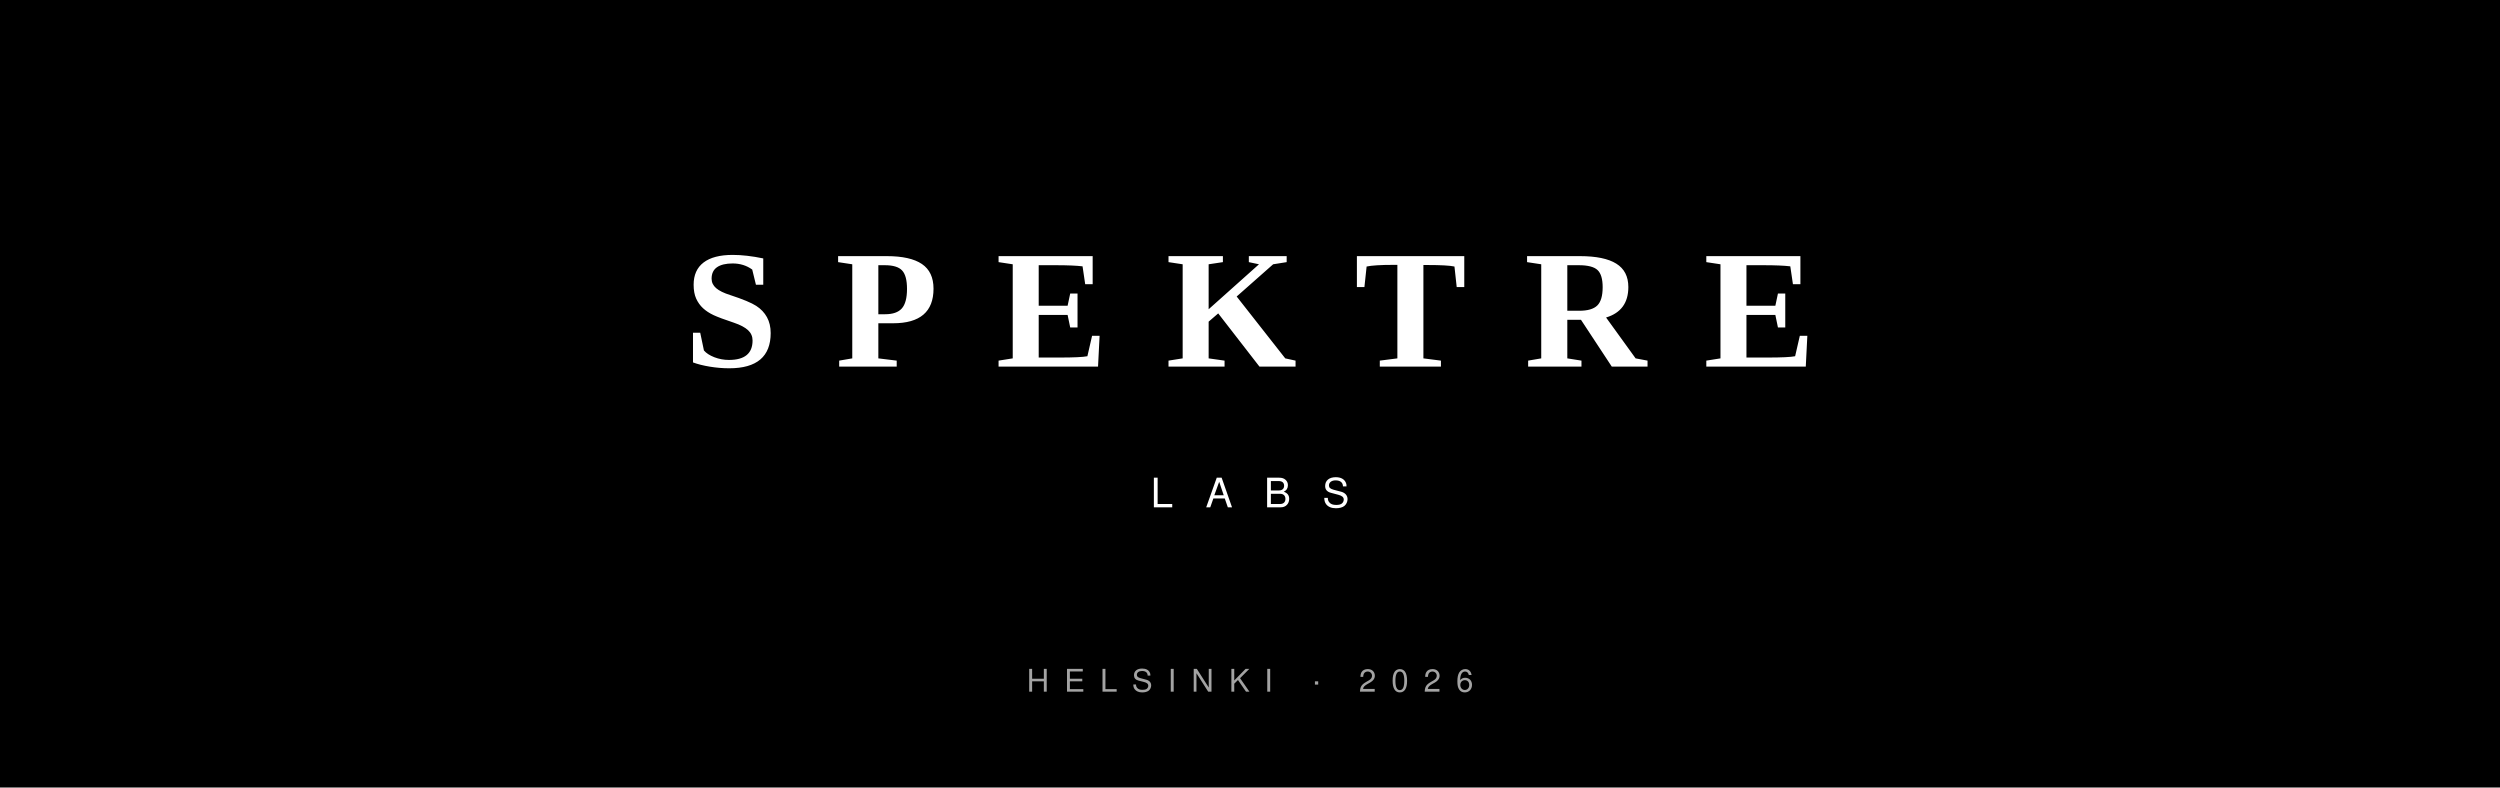
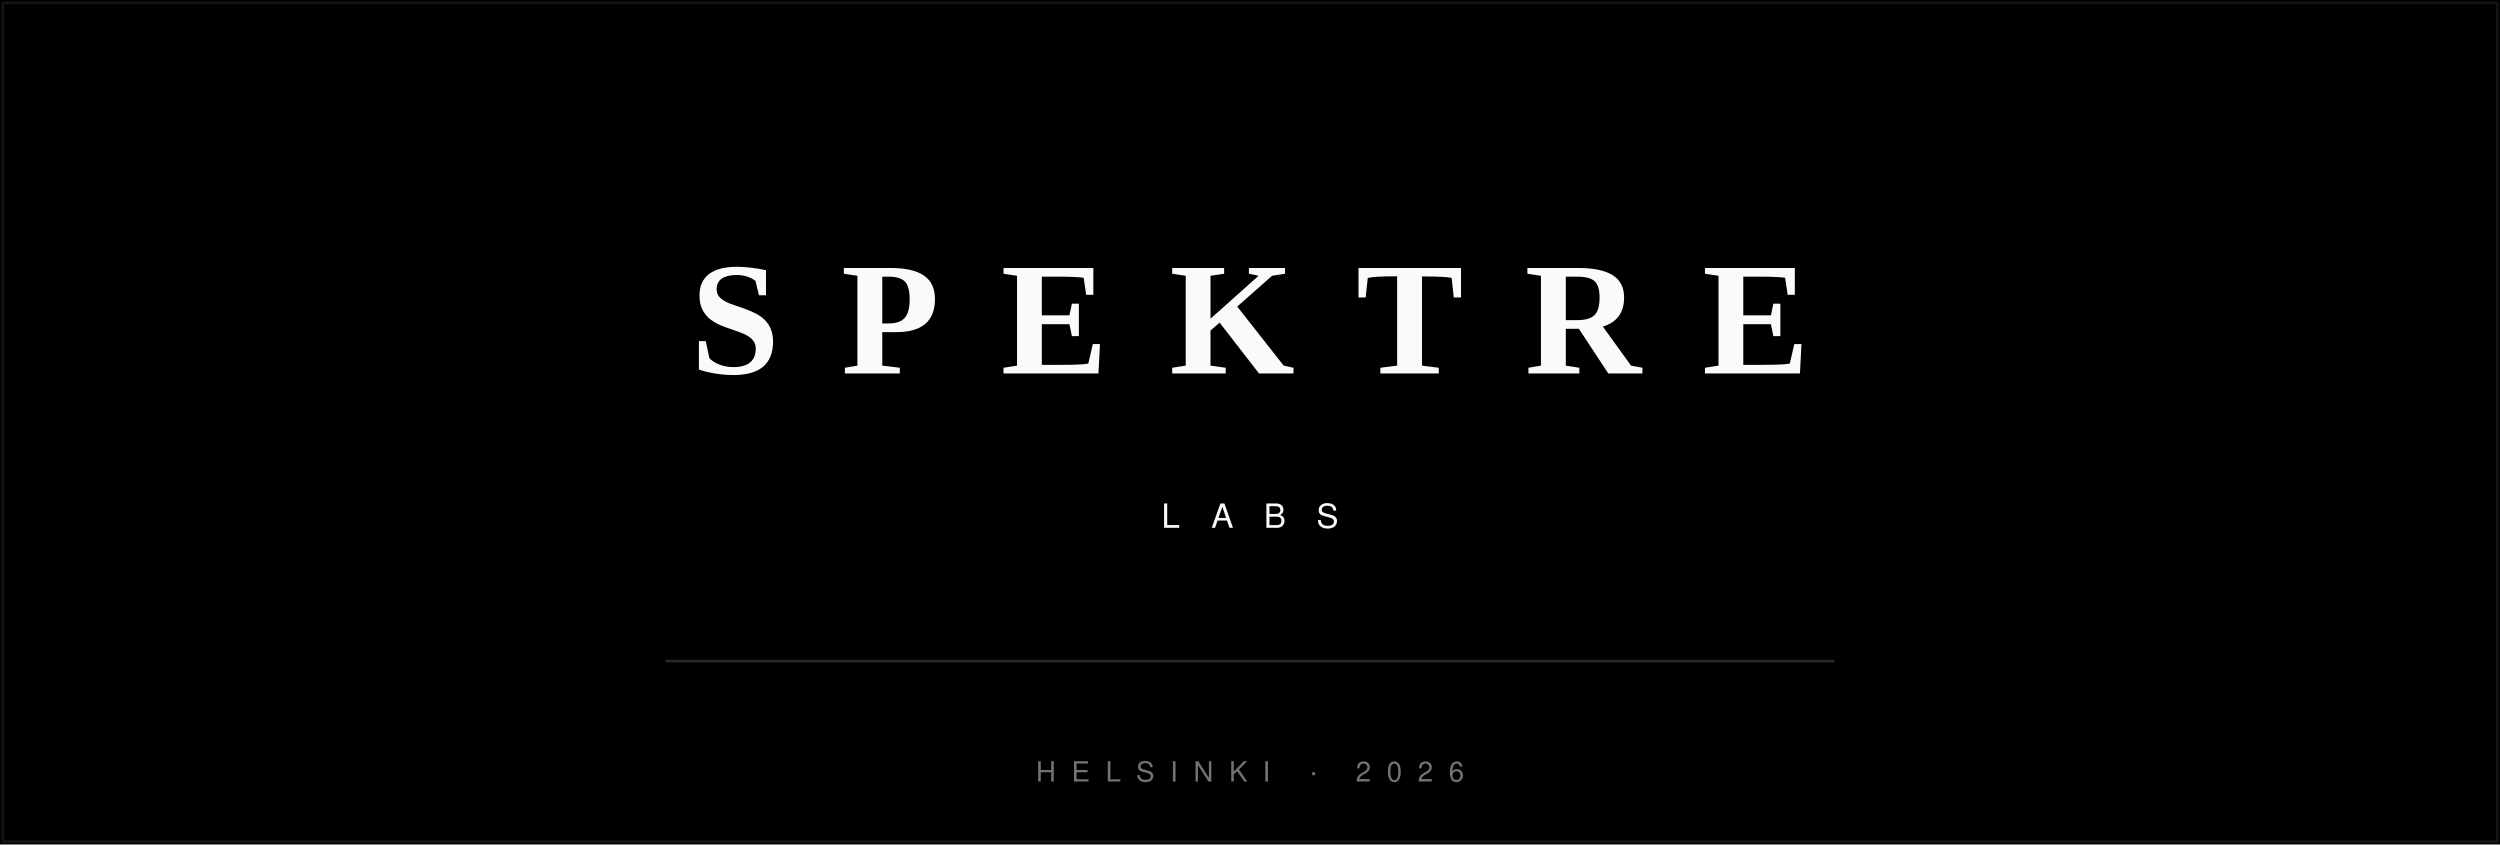
- <svg xmlns="http://www.w3.org/2000/svg" width="800" height="252" viewBox="0 0 800 252" role="img" aria-labelledby="title desc">
-   <rect width="800" height="252" fill="#000000" />
+ <svg xmlns="http://www.w3.org/2000/svg" width="900" height="304" viewBox="0 0 900 304" role="img" aria-labelledby="title desc">
+   <rect width="900" height="304" fill="#000000" />
+   <rect x="1" y="1" width="898" height="302" fill="none" stroke="#141414" stroke-width="1" />
  <style>
    .brand {
      font-family: "Times New Roman", Times, ui-serif, serif;
-       font-size: 54px;
+       font-size: 58px;
      font-weight: 600;
-       fill: #ffffff;
-       letter-spacing: 0.34em;
+       fill: #fafafa;
+       letter-spacing: 0.38em;
      text-anchor: middle;
      dominant-baseline: middle;
    }
    .sub {
      font-family: ui-sans-serif, system-ui, -apple-system, "Segoe UI", "Helvetica Neue", Helvetica, Arial, sans-serif;
-       font-size: 13px;
+       font-size: 12px;
      font-weight: 500;
-       fill: #ffffff;
-       letter-spacing: 0.78em;
+       fill: #fafafa;
+       letter-spacing: 0.92em;
      text-anchor: middle;
      dominant-baseline: middle;
    }
    .loc {
      font-family: ui-sans-serif, system-ui, -apple-system, "Segoe UI", "Helvetica Neue", Helvetica, Arial, sans-serif;
      font-size: 10px;
      font-weight: 500;
-       fill: #a3a3a3;
-       letter-spacing: 0.48em;
+       fill: #737373;
+       letter-spacing: 0.56em;
      text-anchor: middle;
      dominant-baseline: middle;
    }
  </style>
-   <text x="400" y="102" class="brand">SPEKTRE</text>
-   <text x="400" y="158" class="sub">LABS</text>
-   <text x="400" y="218" class="loc">HELSINKI · 2026</text>
+   <text x="450" y="118" class="brand">SPEKTRE</text>
+   <text x="450" y="186" class="sub">LABS</text>
+   <line x1="240" y1="238" x2="660" y2="238" stroke="#262626" stroke-width="1" stroke-linecap="round" />
+   <text x="450" y="278" class="loc">HELSINKI · 2026</text>
</svg>
